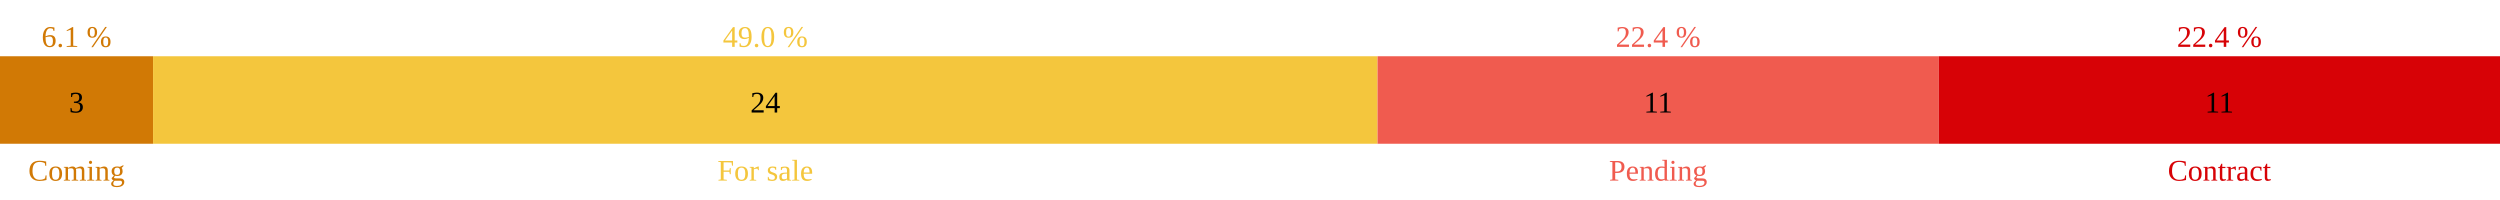
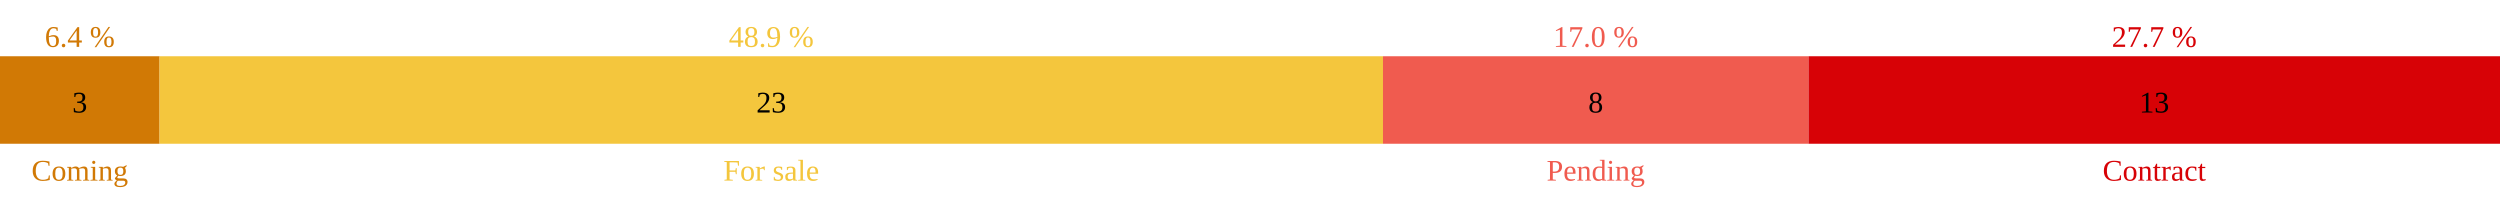
<svg xmlns="http://www.w3.org/2000/svg" width="1000" height="80">
-   <rect class="rect-stacked" x="0" y="22.5" height="35" width="61.224" style="fill: #d17905;" />
-   <rect class="rect-stacked" x="61.224" y="22.5" height="35" width="489.796" style="fill: #f4c63d;" />
-   <rect class="rect-stacked" x="551.02" y="22.5" height="35" width="224.49" style="fill: #f05b4f;" />
-   <rect class="rect-stacked" x="775.51" y="22.5" height="35" width="224.49" style="fill: #d70206;" />
-   <text class="text-value" text-anchor="middle" x="30.612" y="45">3</text>
-   <text class="text-value" text-anchor="middle" x="306.122" y="45">24</text>
-   <text class="text-value" text-anchor="middle" x="663.265" y="45">11</text>
-   <text class="text-value" text-anchor="middle" x="887.755" y="45">11</text>
-   <text class="text-percent" text-anchor="middle" x="30.612" y="18.75" style="fill: #d17905;">6.1 %</text>
-   <text class="text-percent" text-anchor="middle" x="306.122" y="18.75" style="fill: #f4c63d;">49.0 %</text>
-   <text class="text-percent" text-anchor="middle" x="663.265" y="18.75" style="fill: #f05b4f;">22.4 %</text>
-   <text class="text-percent" text-anchor="middle" x="887.755" y="18.75" style="fill: #d70206;">22.4 %</text>
-   <text class="text-label" text-anchor="middle" x="30.612" y="72.25" style="fill: #d17905;">Coming</text>
-   <text class="text-label" text-anchor="middle" x="306.122" y="72.25" style="fill: #f4c63d;">For sale</text>
-   <text class="text-label" text-anchor="middle" x="663.265" y="72.25" style="fill: #f05b4f;">Pending</text>
-   <text class="text-label" text-anchor="middle" x="887.755" y="72.25" style="fill: #d70206;">Contract</text>
+   <rect class="rect-stacked" x="0" y="22.5" height="35" width="63.83" style="fill: #d17905;" />
+   <rect class="rect-stacked" x="63.83" y="22.5" height="35" width="489.362" style="fill: #f4c63d;" />
+   <rect class="rect-stacked" x="553.191" y="22.5" height="35" width="170.213" style="fill: #f05b4f;" />
+   <rect class="rect-stacked" x="723.404" y="22.5" height="35" width="276.596" style="fill: #d70206;" />
+   <text class="text-value" text-anchor="middle" x="31.915" y="45">3</text>
+   <text class="text-value" text-anchor="middle" x="308.511" y="45">23</text>
+   <text class="text-value" text-anchor="middle" x="638.298" y="45">8</text>
+   <text class="text-value" text-anchor="middle" x="861.702" y="45">13</text>
+   <text class="text-percent" text-anchor="middle" x="31.915" y="18.75" style="fill: #d17905;">6.4 %</text>
+   <text class="text-percent" text-anchor="middle" x="308.511" y="18.75" style="fill: #f4c63d;">48.9 %</text>
+   <text class="text-percent" text-anchor="middle" x="638.298" y="18.75" style="fill: #f05b4f;">17.0 %</text>
+   <text class="text-percent" text-anchor="middle" x="861.702" y="18.75" style="fill: #d70206;">27.7 %</text>
+   <text class="text-label" text-anchor="middle" x="31.915" y="72.25" style="fill: #d17905;">Coming</text>
+   <text class="text-label" text-anchor="middle" x="308.511" y="72.25" style="fill: #f4c63d;">For sale</text>
+   <text class="text-label" text-anchor="middle" x="638.298" y="72.25" style="fill: #f05b4f;">Pending</text>
+   <text class="text-label" text-anchor="middle" x="861.702" y="72.25" style="fill: #d70206;">Contract</text>
</svg>
